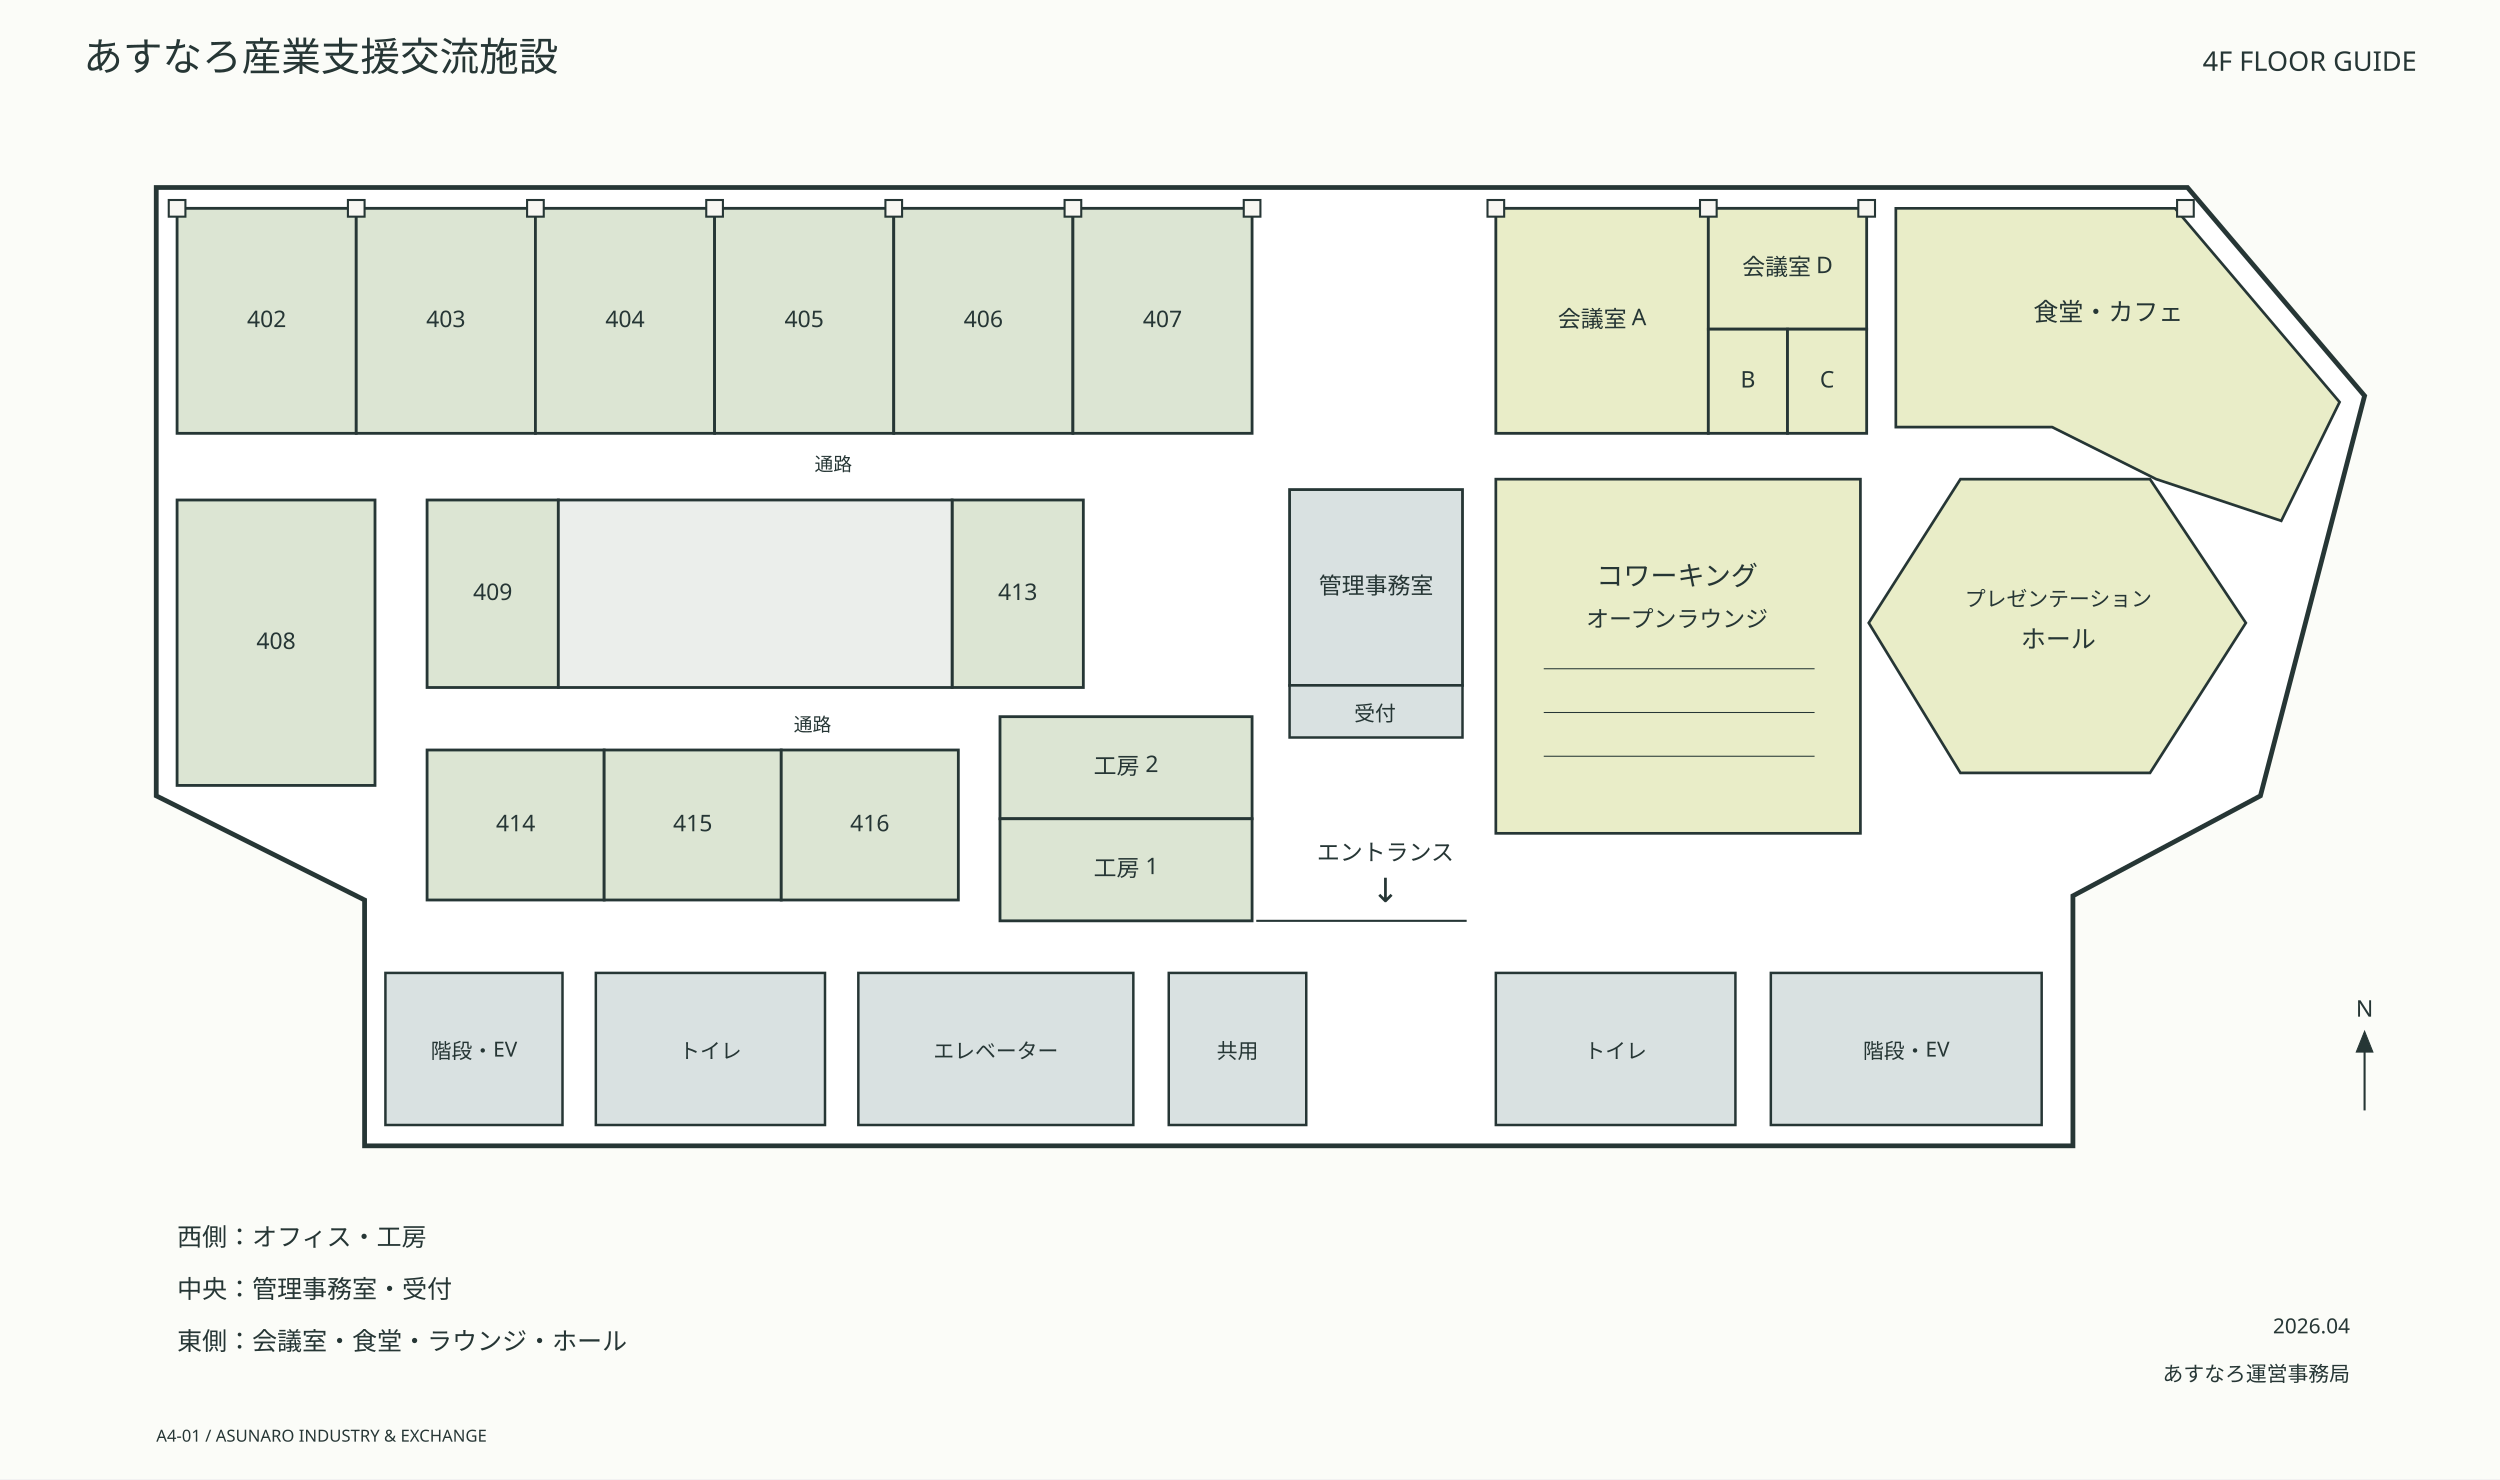
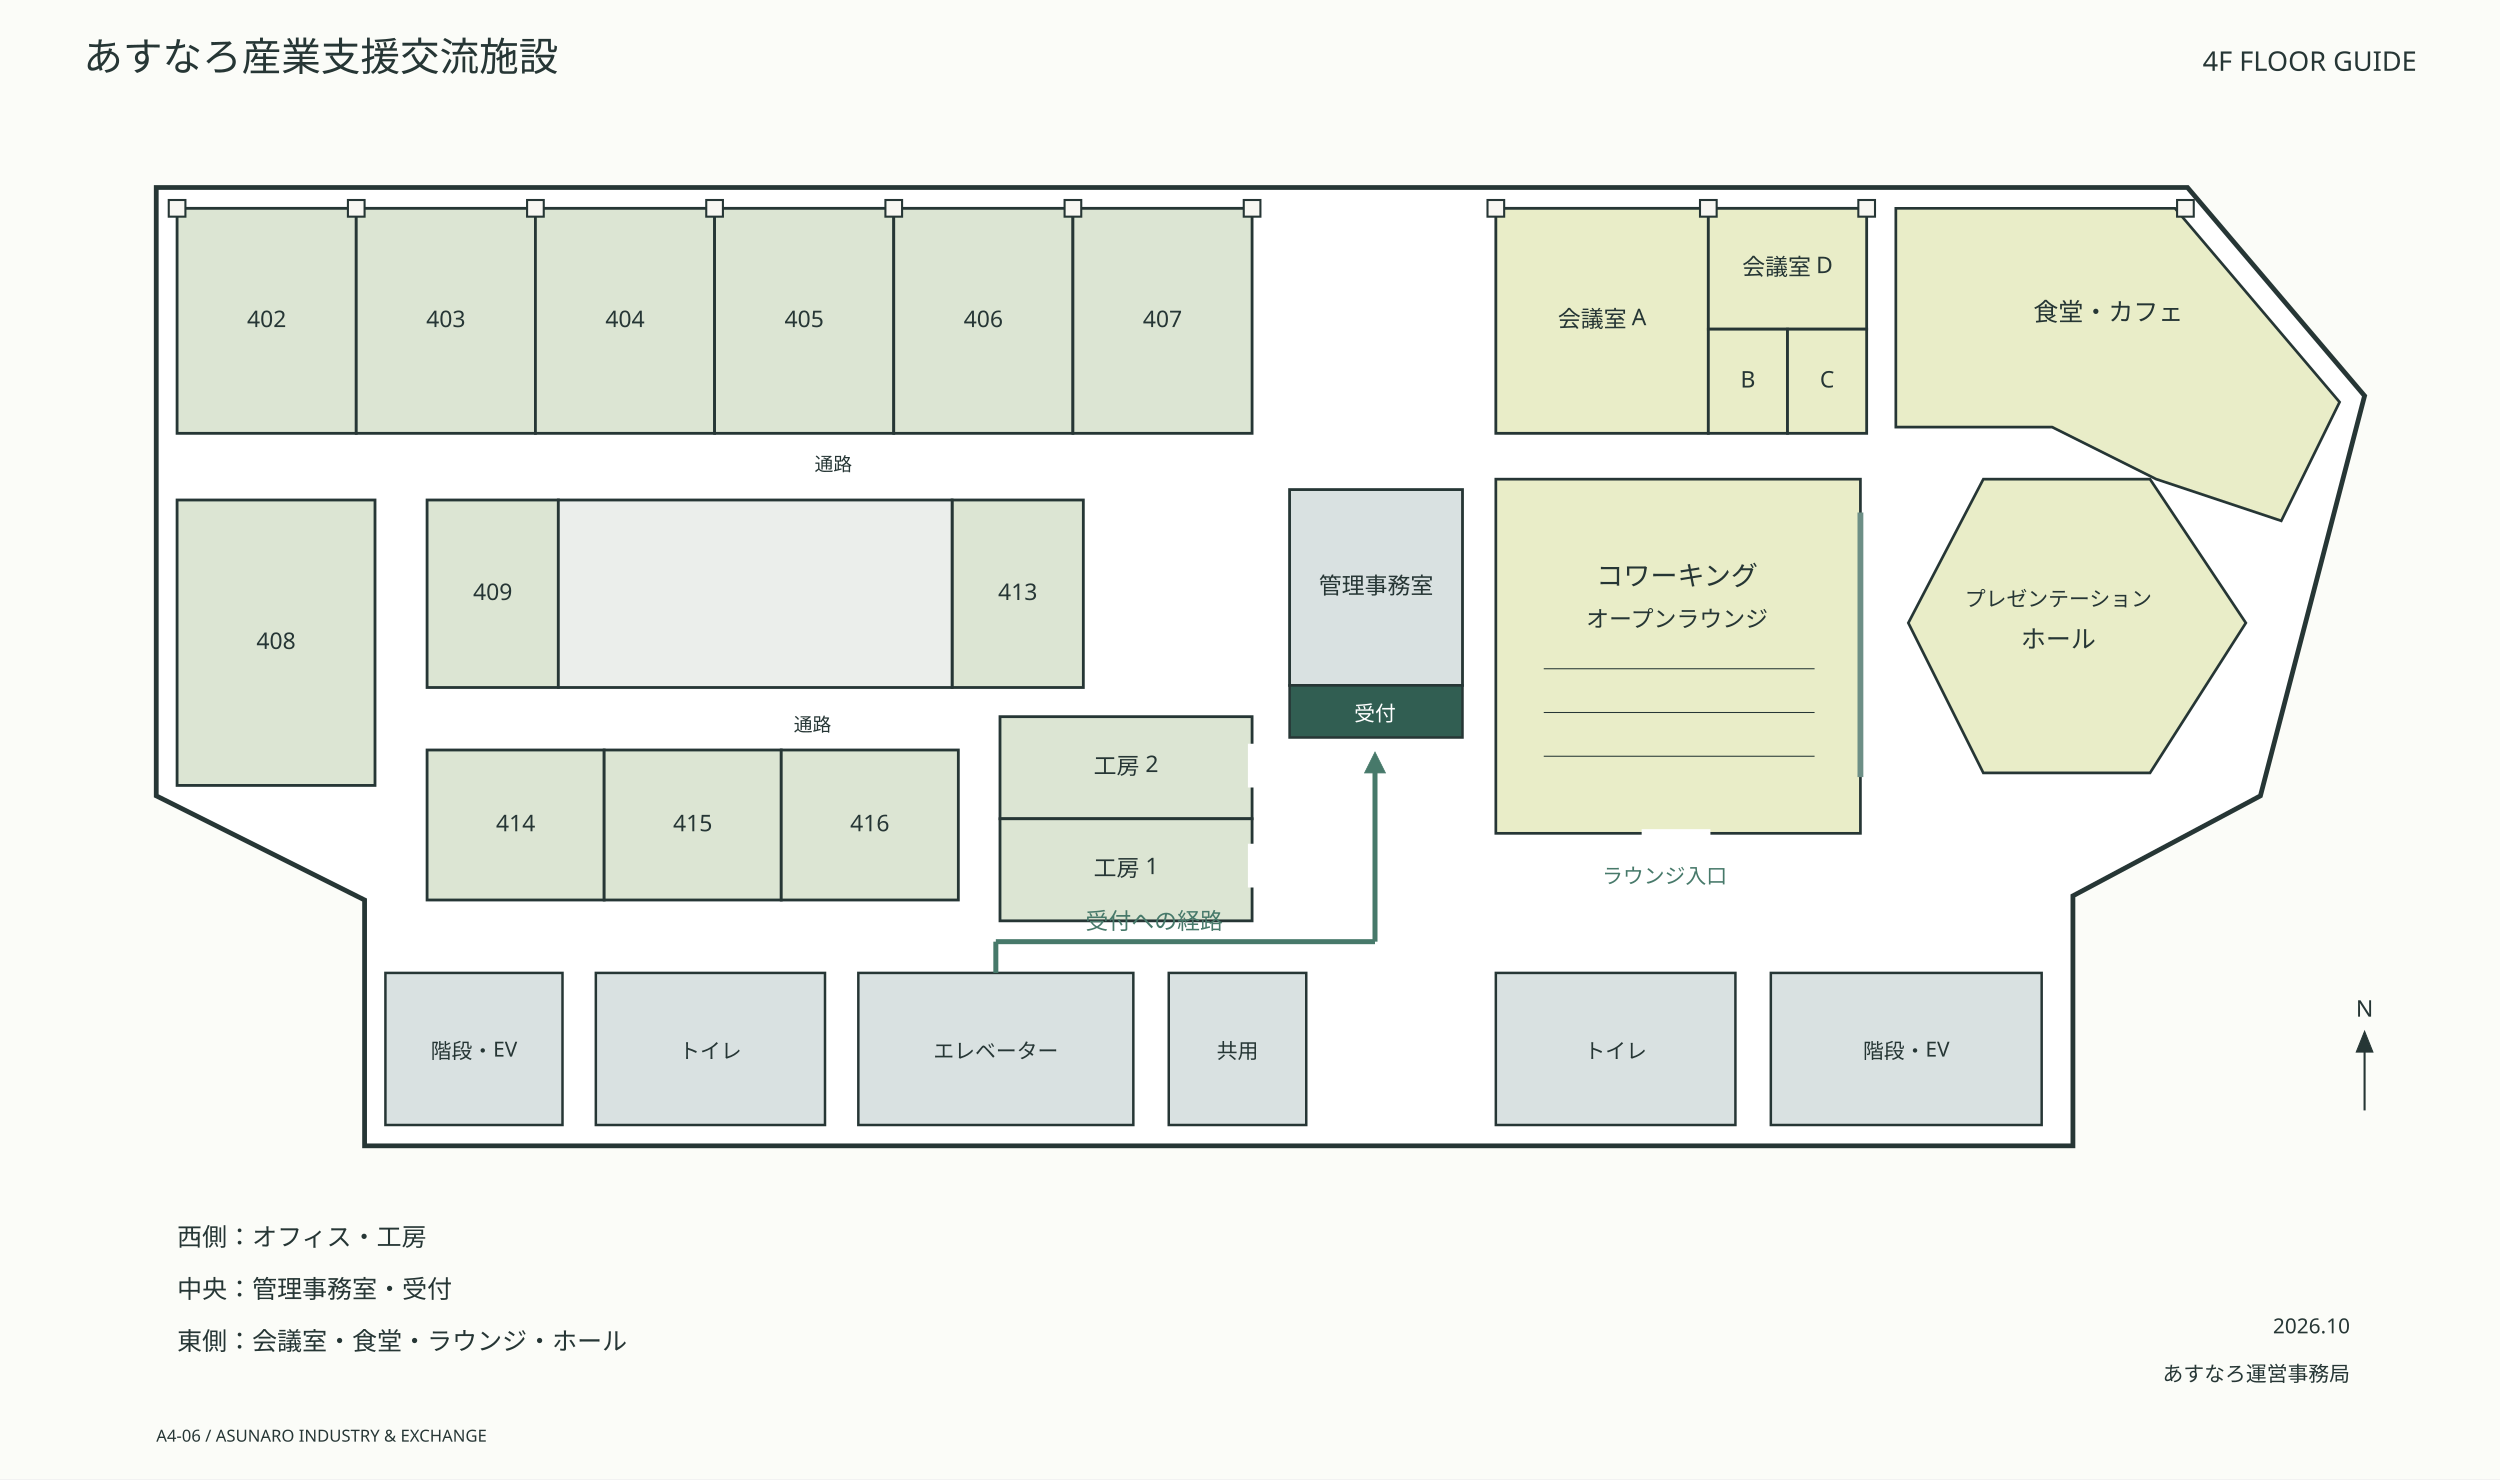
<svg xmlns="http://www.w3.org/2000/svg" viewBox="0 0 1200 710" role="img">
  <g font-family="Yu Gothic,Meiryo,sans-serif">
    <rect x="0" y="0" width="1200" height="710" fill="#fbfcf8" stroke="none" stroke-width="1" />
    <text x="40" y="34" font-size="19" text-anchor="start" fill="#263635">あすなろ産業支援交流施設</text>
    <text x="1160" y="34" font-size="13" text-anchor="end" fill="#263635">4F FLOOR GUIDE</text>
    <polygon points="75,90 1050,90 1135,190 1085,382 995,430 995,550 175,550 175,432 75,382" fill="#fff" stroke="#263635" stroke-width="2.3" />
    <rect x="85" y="100" width="86" height="108" fill="#dce5d3" stroke="#263635" stroke-width="1.35" />
    <text x="128.0" y="157.0" font-size="11" text-anchor="middle" fill="#263635">402</text>
    <rect x="171" y="100" width="86" height="108" fill="#dce5d3" stroke="#263635" stroke-width="1.35" />
    <text x="214.0" y="157.0" font-size="11" text-anchor="middle" fill="#263635">403</text>
    <rect x="257" y="100" width="86" height="108" fill="#dce5d3" stroke="#263635" stroke-width="1.35" />
    <text x="300.0" y="157.0" font-size="11" text-anchor="middle" fill="#263635">404</text>
    <rect x="343" y="100" width="86" height="108" fill="#dce5d3" stroke="#263635" stroke-width="1.35" />
    <text x="386.0" y="157.0" font-size="11" text-anchor="middle" fill="#263635">405</text>
    <rect x="429" y="100" width="86" height="108" fill="#dce5d3" stroke="#263635" stroke-width="1.35" />
    <text x="472.0" y="157.0" font-size="11" text-anchor="middle" fill="#263635">406</text>
    <rect x="515" y="100" width="86" height="108" fill="#dce5d3" stroke="#263635" stroke-width="1.35" />
    <text x="558.0" y="157.0" font-size="11" text-anchor="middle" fill="#263635">407</text>
    <rect x="85" y="240" width="95" height="137" fill="#dce5d3" stroke="#263635" stroke-width="1.35" />
    <text x="132.5" y="311.5" font-size="11" text-anchor="middle" fill="#263635">408</text>
    <rect x="205" y="240" width="63" height="90" fill="#dce5d3" stroke="#263635" stroke-width="1.35" />
    <text x="236.5" y="288.0" font-size="11" text-anchor="middle" fill="#263635">409</text>
    <rect x="457" y="240" width="63" height="90" fill="#dce5d3" stroke="#263635" stroke-width="1.35" />
    <text x="488.5" y="288.0" font-size="11" text-anchor="middle" fill="#263635">413</text>
    <rect x="268" y="240" width="189" height="90" fill="#ebeeeb" stroke="#263635" stroke-width="1.35" />
    <rect x="205" y="360" width="85" height="72" fill="#dce5d3" stroke="#263635" stroke-width="1.35" />
    <text x="247.5" y="399.0" font-size="11" text-anchor="middle" fill="#263635">414</text>
    <rect x="290" y="360" width="85" height="72" fill="#dce5d3" stroke="#263635" stroke-width="1.35" />
    <text x="332.5" y="399.0" font-size="11" text-anchor="middle" fill="#263635">415</text>
    <rect x="375" y="360" width="85" height="72" fill="#dce5d3" stroke="#263635" stroke-width="1.35" />
    <text x="417.5" y="399.0" font-size="11" text-anchor="middle" fill="#263635">416</text>
    <rect x="480" y="344" width="121" height="49" fill="#dce5d3" stroke="#263635" stroke-width="1.35" />
    <text x="540.5" y="371.5" font-size="11" text-anchor="middle" fill="#263635">工房 2</text>
    <rect x="480" y="393" width="121" height="49" fill="#dce5d3" stroke="#263635" stroke-width="1.35" />
    <text x="540.5" y="420.5" font-size="11" text-anchor="middle" fill="#263635">工房 1</text>
    <rect x="619" y="235" width="83" height="94" fill="#d9e1e1" stroke="#263635" stroke-width="1.35" />
    <text x="660.5" y="285.0" font-size="11" text-anchor="middle" fill="#263635">管理事務室</text>
-     <rect x="619" y="329" width="83" height="25" fill="#d9e1e1" stroke="#263635" stroke-width="1.2" />
-     <text x="660" y="346" font-size="10" text-anchor="middle" fill="#263635">受付</text>
+     <rect x="619" y="329" width="83" height="25" fill="#315e52" stroke="#263635" stroke-width="1.2" />
+     <text x="660" y="346" font-size="10" text-anchor="middle" fill="#ffffff">受付</text>
    <rect x="718" y="100" width="102" height="108" fill="#e9edc8" stroke="#263635" stroke-width="1.35" />
    <text x="769.0" y="157.0" font-size="11" text-anchor="middle" fill="#263635">会議室 A</text>
    <rect x="820" y="100" width="76" height="58" fill="#e9edc8" stroke="#263635" stroke-width="1.35" />
    <text x="858.0" y="132.0" font-size="11" text-anchor="middle" fill="#263635">会議室 D</text>
    <rect x="820" y="158" width="38" height="50" fill="#e9edc8" stroke="#263635" stroke-width="1.35" />
    <text x="839.0" y="186.0" font-size="11" text-anchor="middle" fill="#263635">B</text>
    <rect x="858" y="158" width="38" height="50" fill="#e9edc8" stroke="#263635" stroke-width="1.35" />
    <text x="877.0" y="186.0" font-size="11" text-anchor="middle" fill="#263635">C</text>
    <polygon points="910,100 1044,100 1123,193 1095,250 1035,230 985,205 910,205" fill="#e9edc8" stroke="#263635" stroke-width="1.3" />
    <text x="1012" y="154" font-size="12" text-anchor="middle" fill="#263635">食堂・カフェ</text>
    <rect x="718" y="230" width="175" height="170" fill="#e9edc8" stroke="#263635" stroke-width="1.3" />
    <text x="805" y="281" font-size="13" text-anchor="middle" fill="#263635">コワーキング</text>
    <text x="805" y="301" font-size="11" text-anchor="middle" fill="#263635">オープンラウンジ</text>
-     <polygon points="941,230 1032,230 1078,299 1032,371 941,371 897,299" fill="#e9edc8" stroke="#263635" stroke-width="1.3" />
+     <polygon points="952,230 1032,230 1078,299 1032,371 952,371 916,299" fill="#e9edc8" stroke="#263635" stroke-width="1.3" />
    <text x="988" y="291" font-size="10" text-anchor="middle" fill="#263635">プレゼンテーション</text>
    <text x="988" y="311" font-size="12" text-anchor="middle" fill="#263635">ホール</text>
    <line x1="741" y1="321" x2="871" y2="321" fill="none" stroke="#263635" stroke-width="0.5" />
    <line x1="741" y1="342" x2="871" y2="342" fill="none" stroke="#263635" stroke-width="0.5" />
    <line x1="741" y1="363" x2="871" y2="363" fill="none" stroke="#263635" stroke-width="0.5" />
    <rect x="185" y="467" width="85" height="73" fill="#d9e1e1" stroke="#263635" stroke-width="1.2" />
    <text x="227.5" y="508" font-size="10" text-anchor="middle" fill="#263635">階段・EV</text>
    <rect x="286" y="467" width="110" height="73" fill="#d9e1e1" stroke="#263635" stroke-width="1.2" />
    <text x="341.0" y="508" font-size="10" text-anchor="middle" fill="#263635">トイレ</text>
    <rect x="412" y="467" width="132" height="73" fill="#d9e1e1" stroke="#263635" stroke-width="1.2" />
    <text x="478.0" y="508" font-size="10" text-anchor="middle" fill="#263635">エレベーター</text>
    <rect x="561" y="467" width="66" height="73" fill="#d9e1e1" stroke="#263635" stroke-width="1.2" />
    <text x="594.0" y="508" font-size="10" text-anchor="middle" fill="#263635">共用</text>
    <rect x="718" y="467" width="115" height="73" fill="#d9e1e1" stroke="#263635" stroke-width="1.2" />
    <text x="775.5" y="508" font-size="10" text-anchor="middle" fill="#263635">トイレ</text>
    <rect x="850" y="467" width="130" height="73" fill="#d9e1e1" stroke="#263635" stroke-width="1.2" />
    <text x="915.0" y="508" font-size="10" text-anchor="middle" fill="#263635">階段・EV</text>
-     <text x="665" y="413" font-size="11" text-anchor="middle" fill="#263635">エントランス</text>
-     <text x="665" y="433" font-size="16" text-anchor="middle" fill="#263635">↓</text>
-     <line x1="603" y1="442" x2="704" y2="442" fill="none" stroke="#263635" stroke-width="1" />
+     <line x1="788" y1="400" x2="821" y2="400" fill="none" stroke="#ffffff" stroke-width="4" />
+     <line x1="601" y1="357" x2="601" y2="378" fill="none" stroke="#ffffff" stroke-width="4" />
+     <line x1="601" y1="405" x2="601" y2="426" fill="none" stroke="#ffffff" stroke-width="4" />
+     <line x1="893" y1="246" x2="893" y2="373" fill="none" stroke="#6d8f86" stroke-width="2.8" />
+     <line x1="478" y1="467" x2="478" y2="452" fill="none" stroke="#47796a" stroke-width="2.4" />
+     <line x1="478" y1="452" x2="660" y2="452" fill="none" stroke="#47796a" stroke-width="2.4" />
+     <line x1="660" y1="452" x2="660" y2="369" fill="none" stroke="#47796a" stroke-width="2.4" />
+     <polygon points="660,361 655,371 665,371" fill="#47796a" stroke="#47796a" stroke-width="0.4" />
+     <text x="554" y="446" font-size="11" text-anchor="middle" fill="#47796a">受付への経路</text>
+     <text x="799" y="424" font-size="10" text-anchor="middle" fill="#47796a">ラウンジ入口</text>
    <text x="400" y="226" font-size="9" text-anchor="middle" fill="#263635">通路</text>
    <text x="390" y="351" font-size="9" text-anchor="middle" fill="#263635">通路</text>
    <rect x="81" y="96" width="8" height="8" fill="#f8f7f2" stroke="#263635" stroke-width="1" />
    <rect x="167" y="96" width="8" height="8" fill="#f8f7f2" stroke="#263635" stroke-width="1" />
    <rect x="253" y="96" width="8" height="8" fill="#f8f7f2" stroke="#263635" stroke-width="1" />
    <rect x="339" y="96" width="8" height="8" fill="#f8f7f2" stroke="#263635" stroke-width="1" />
    <rect x="425" y="96" width="8" height="8" fill="#f8f7f2" stroke="#263635" stroke-width="1" />
    <rect x="511" y="96" width="8" height="8" fill="#f8f7f2" stroke="#263635" stroke-width="1" />
    <rect x="597" y="96" width="8" height="8" fill="#f8f7f2" stroke="#263635" stroke-width="1" />
    <rect x="714" y="96" width="8" height="8" fill="#f8f7f2" stroke="#263635" stroke-width="1" />
    <rect x="816" y="96" width="8" height="8" fill="#f8f7f2" stroke="#263635" stroke-width="1" />
    <rect x="892" y="96" width="8" height="8" fill="#f8f7f2" stroke="#263635" stroke-width="1" />
    <rect x="1045" y="96" width="8" height="8" fill="#f8f7f2" stroke="#263635" stroke-width="1" />
    <text x="85" y="598" font-size="12" text-anchor="start" fill="#263635">西側：オフィス・工房</text>
    <text x="85" y="623" font-size="12" text-anchor="start" fill="#263635">中央：管理事務室・受付</text>
    <text x="85" y="648" font-size="12" text-anchor="start" fill="#263635">東側：会議室・食堂・ラウンジ・ホール</text>
-     <text x="1128" y="640" font-size="10" text-anchor="end" fill="#263635">2026.04</text>
+     <text x="1128" y="640" font-size="10" text-anchor="end" fill="#263635">2026.10</text>
    <text x="1128" y="663" font-size="10" text-anchor="end" fill="#263635">あすなろ運営事務局</text>
    <text x="1135" y="488" font-size="11" text-anchor="middle" fill="#263635">N</text>
    <line x1="1135" y1="499" x2="1135" y2="533" fill="none" stroke="#263635" stroke-width="1" />
    <polygon points="1135,495 1131,505 1139,505" fill="#263635" stroke="#263635" stroke-width="0.5" />
-     <text x="75" y="692" font-size="8" text-anchor="start" fill="#263635">A4-01 / ASUNARO INDUSTRY &amp; EXCHANGE</text>
+     <text x="75" y="692" font-size="8" text-anchor="start" fill="#263635">A4-06 / ASUNARO INDUSTRY &amp; EXCHANGE</text>
  </g>
</svg>
